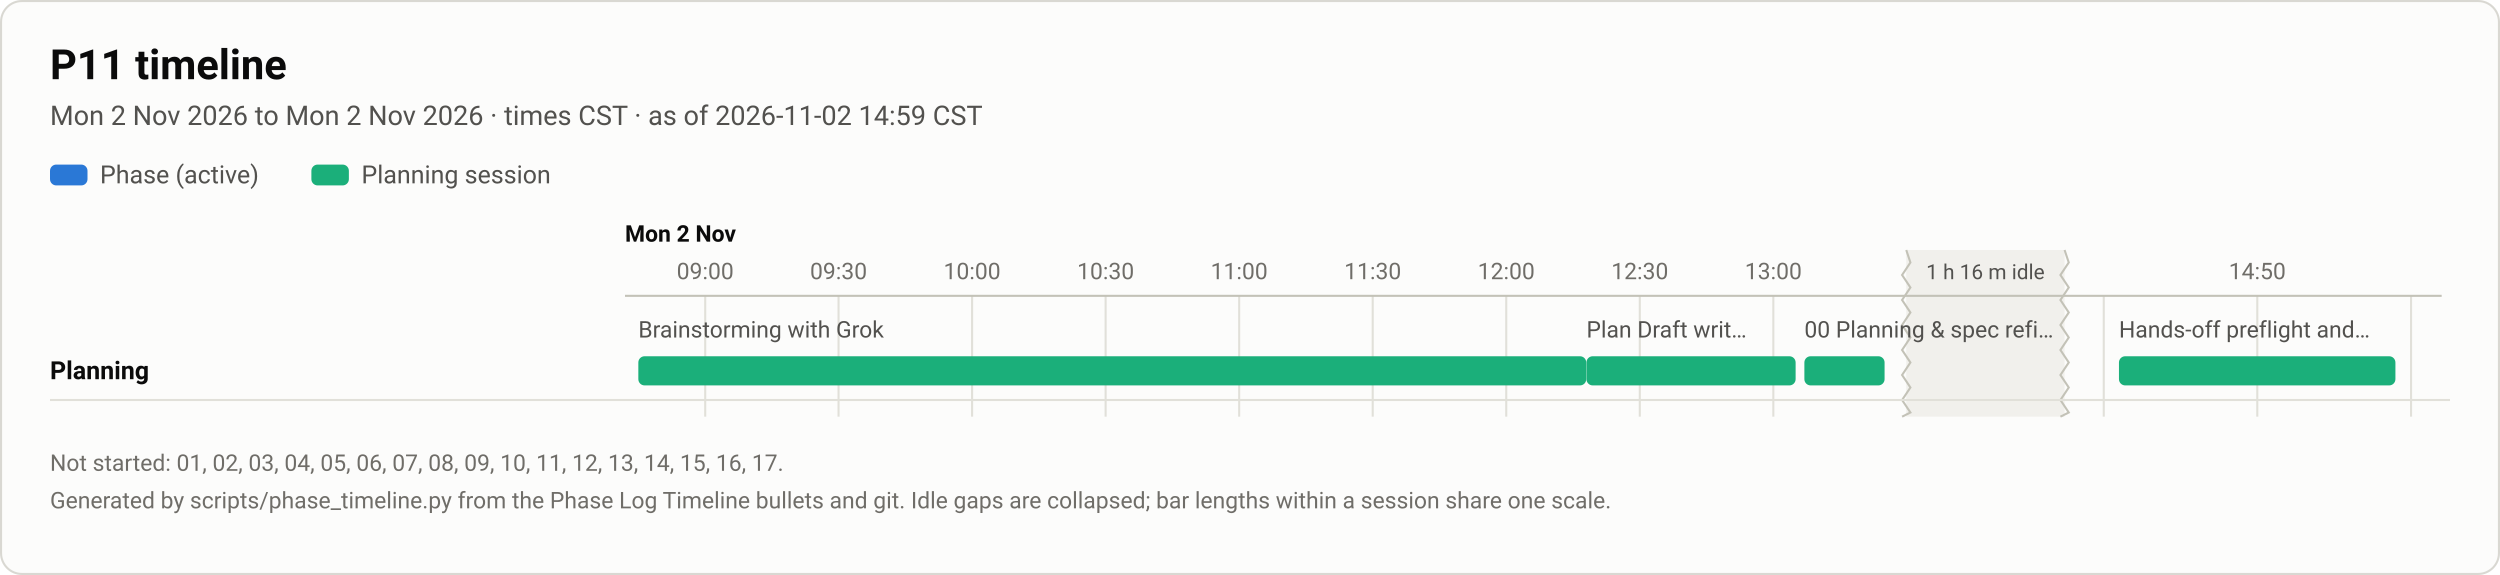
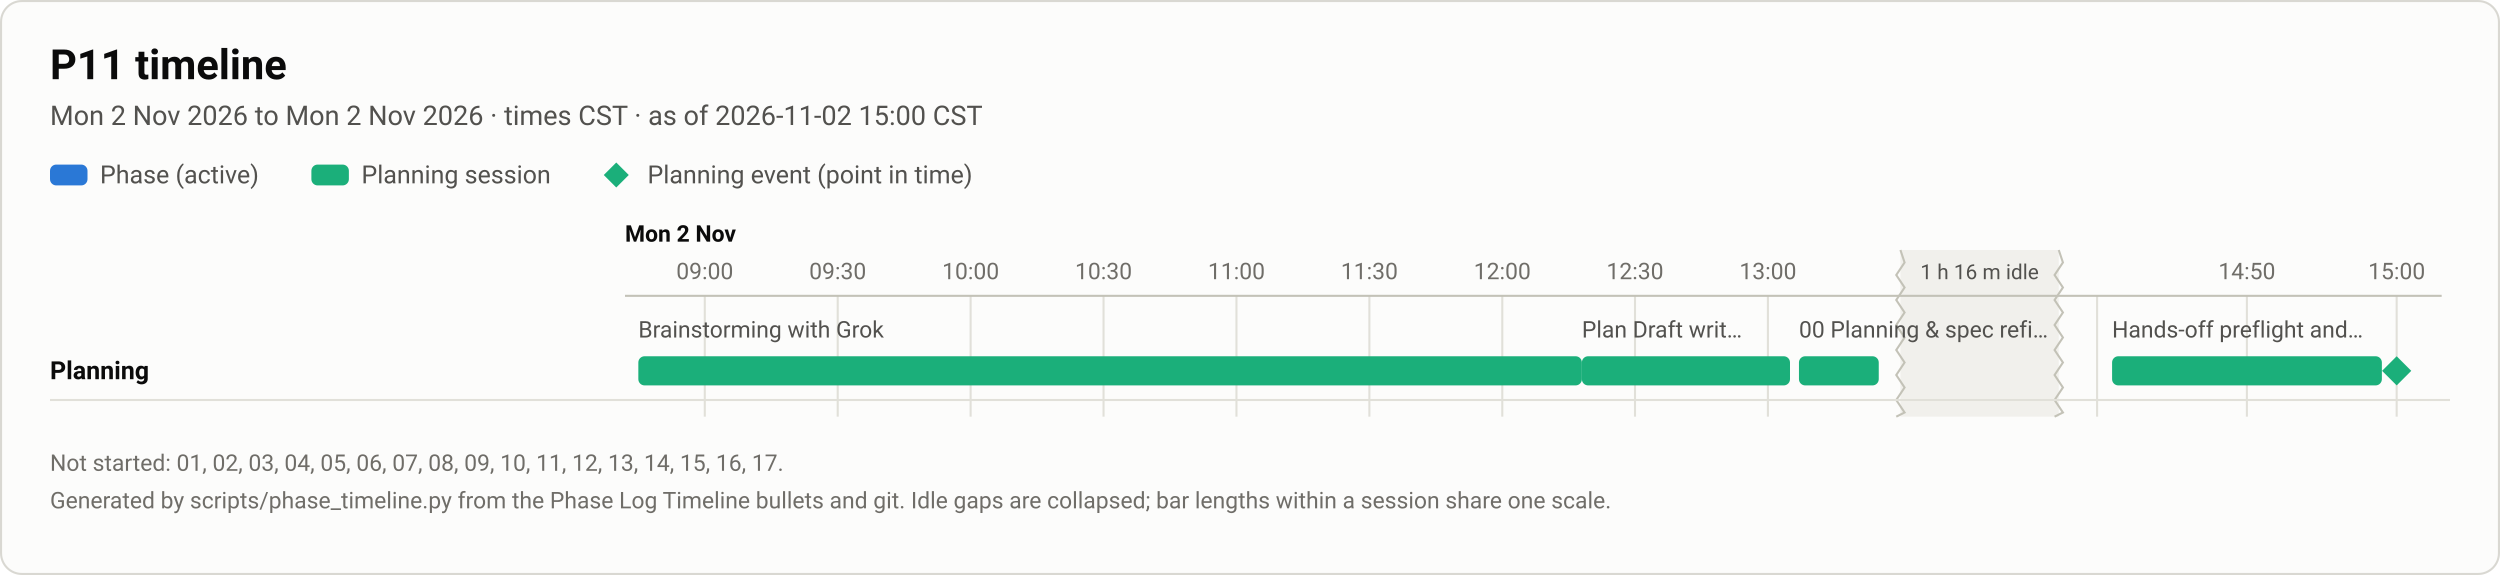
<svg xmlns="http://www.w3.org/2000/svg" width="1200" height="276" viewBox="0 0 1200 276" role="img" aria-labelledby="tl-title tl-desc" font-family="system-ui, -apple-system, &quot;Segoe UI&quot;, Roboto, sans-serif" data-timeline-format="1">
  <style>.card{fill:#fcfcfb;stroke:#d9d8d2}.t1{fill:#0b0b0b}.t2{fill:#52514e}.t3{fill:#6f6d68}.grid{stroke:#e1e0d9}.axis{stroke:#c3c2b7}.brk{fill:#f1f0ec}.brke{stroke:#c3c2b7;fill:none}.ph{fill:#2a78d6}.pl{fill:#1baf7a}.tail{stroke:#2a78d6}.tailpl{stroke:#1baf7a}.hb{fill:#fbe1d6}.hl{stroke:#eb6834}.wo{stroke:#eb6834;fill:none}.ap{stroke:#0b0b0b;fill:none}.sep{stroke:#e1e0d9}text{font-variant-numeric:tabular-nums}@media (prefers-color-scheme: dark){.card{fill:#1a1a19;stroke:#3a3a37}.t1{fill:#f0efec}.t2{fill:#c3c2b7}.t3{fill:#a3a19a}.grid{stroke:#2c2c2a}.axis{stroke:#4a4a46}.brk{fill:#262624}.brke{stroke:#4a4a46;fill:none}.ph{fill:#3987e5}.pl{fill:#199e70}.tail{stroke:#3987e5}.tailpl{stroke:#199e70}.hb{fill:#4a2a1c}.hl{stroke:#d95926}.wo{stroke:#d95926;fill:none}.ap{stroke:#f0efec;fill:none}.sep{stroke:#2c2c2a}}</style>
  <defs>
    <pattern id="tl-hatch" patternUnits="userSpaceOnUse" width="6" height="6" patternTransform="rotate(45)">
      <rect class="hb" width="6" height="6" />
      <line class="hl" x1="1.5" y1="0" x2="1.5" y2="6" stroke-width="2.4" />
    </pattern>
  </defs>
  <rect class="card" x="0.5" y="0.5" width="1199" height="275" rx="10" />
  <text class="t1" x="24" y="38" font-size="20" font-weight="600">P11 timeline</text>
-   <text class="t2" x="24" y="60" font-size="13">Mon 2 Nov 2026 to Mon 2 Nov 2026 · times CST · as of 2026-11-02 14:59 CST</text>
+   <text class="t2" x="24" y="60" font-size="13">Mon 2 Nov 2026 to Mon 2 Nov 2026 · times CST · as of 2026-11-02 15:00 CST</text>
  <rect class="ph" x="24.0" y="79" width="18" height="10" rx="3" />
  <text class="t2" x="48" y="88" font-size="12">Phase (active)</text>
  <rect class="pl" x="149.462" y="79" width="18" height="10" rx="3" />
  <text class="t2" x="173.5" y="88" font-size="12">Planning session</text>
+   <path class="pl" d="M295.8 78l6 6l-6 6l-6-6z" />
+   <text class="t2" x="310.8" y="88" font-size="12">Planning event (point in time)</text>
  <text class="t1" x="300" y="116" font-size="11" font-weight="600">Mon 2 Nov</text>
-   <line class="grid" x1="338.5" x2="338.5" y1="142" y2="200" stroke-width="1" />
-   <text class="t3" x="338.5" y="134" font-size="11" text-anchor="middle">09:00</text>
-   <line class="grid" x1="402.5" x2="402.5" y1="142" y2="200" stroke-width="1" />
-   <text class="t3" x="402.5" y="134" font-size="11" text-anchor="middle">09:30</text>
-   <line class="grid" x1="466.6" x2="466.6" y1="142" y2="200" stroke-width="1" />
-   <text class="t3" x="466.6" y="134" font-size="11" text-anchor="middle">10:00</text>
-   <line class="grid" x1="530.7" x2="530.7" y1="142" y2="200" stroke-width="1" />
-   <text class="t3" x="530.7" y="134" font-size="11" text-anchor="middle">10:30</text>
-   <line class="grid" x1="594.8" x2="594.8" y1="142" y2="200" stroke-width="1" />
-   <text class="t3" x="594.8" y="134" font-size="11" text-anchor="middle">11:00</text>
-   <line class="grid" x1="658.9" x2="658.9" y1="142" y2="200" stroke-width="1" />
-   <text class="t3" x="658.9" y="134" font-size="11" text-anchor="middle">11:30</text>
-   <line class="grid" x1="723" x2="723" y1="142" y2="200" stroke-width="1" />
-   <text class="t3" x="723" y="134" font-size="11" text-anchor="middle">12:00</text>
-   <line class="grid" x1="787.1" x2="787.1" y1="142" y2="200" stroke-width="1" />
-   <text class="t3" x="787.1" y="134" font-size="11" text-anchor="middle">12:30</text>
-   <line class="grid" x1="851.2" x2="851.2" y1="142" y2="200" stroke-width="1" />
-   <text class="t3" x="851.2" y="134" font-size="11" text-anchor="middle">13:00</text>
-   <rect class="brk" x="915" y="120" width="76" height="80" />
-   <path class="brke" stroke-width="1" d="M915 120L917 126L913 132L917 138L913 144L917 150L913 156L917 162L913 168L917 174L913 180L917 186L913 192L917 198L913 200" />
-   <path class="brke" stroke-width="1" d="M991 120L993 126L989 132L993 138L989 144L993 150L989 156L993 162L989 168L993 174L989 180L993 186L989 192L993 198L989 200" />
-   <text class="t2" x="953" y="134" font-size="10" text-anchor="middle">1 h 16 m idle</text>
-   <line class="grid" x1="1009.8" x2="1009.8" y1="142" y2="200" stroke-width="1" />
-   <line class="grid" x1="1083.5" x2="1083.5" y1="142" y2="200" stroke-width="1" />
-   <text class="t3" x="1083.5" y="134" font-size="11" text-anchor="middle">14:50</text>
-   <line class="grid" x1="1157.3" x2="1157.3" y1="142" y2="200" stroke-width="1" />
+   <line class="grid" x1="338.3" x2="338.3" y1="142" y2="200" stroke-width="1" />
+   <text class="t3" x="338.3" y="134" font-size="11" text-anchor="middle">09:00</text>
+   <line class="grid" x1="402.1" x2="402.1" y1="142" y2="200" stroke-width="1" />
+   <text class="t3" x="402.1" y="134" font-size="11" text-anchor="middle">09:30</text>
+   <line class="grid" x1="465.9" x2="465.9" y1="142" y2="200" stroke-width="1" />
+   <text class="t3" x="465.9" y="134" font-size="11" text-anchor="middle">10:00</text>
+   <line class="grid" x1="529.7" x2="529.7" y1="142" y2="200" stroke-width="1" />
+   <text class="t3" x="529.7" y="134" font-size="11" text-anchor="middle">10:30</text>
+   <line class="grid" x1="593.5" x2="593.5" y1="142" y2="200" stroke-width="1" />
+   <text class="t3" x="593.5" y="134" font-size="11" text-anchor="middle">11:00</text>
+   <line class="grid" x1="657.3" x2="657.3" y1="142" y2="200" stroke-width="1" />
+   <text class="t3" x="657.3" y="134" font-size="11" text-anchor="middle">11:30</text>
+   <line class="grid" x1="721.1" x2="721.1" y1="142" y2="200" stroke-width="1" />
+   <text class="t3" x="721.1" y="134" font-size="11" text-anchor="middle">12:00</text>
+   <line class="grid" x1="784.8" x2="784.8" y1="142" y2="200" stroke-width="1" />
+   <text class="t3" x="784.8" y="134" font-size="11" text-anchor="middle">12:30</text>
+   <line class="grid" x1="848.6" x2="848.6" y1="142" y2="200" stroke-width="1" />
+   <text class="t3" x="848.6" y="134" font-size="11" text-anchor="middle">13:00</text>
+   <rect class="brk" x="912.2" y="120" width="76" height="80" />
+   <path class="brke" stroke-width="1" d="M912.2 120L914.2 126L910.2 132L914.2 138L910.2 144L914.2 150L910.2 156L914.2 162L910.2 168L914.2 174L910.2 180L914.2 186L910.2 192L914.2 198L910.2 200" />
+   <path class="brke" stroke-width="1" d="M988.2 120L990.2 126L986.2 132L990.2 138L986.2 144L990.2 150L986.2 156L990.2 162L986.2 168L990.2 174L986.2 180L990.2 186L986.2 192L990.2 198L986.2 200" />
+   <text class="t2" x="950.2" y="134" font-size="10" text-anchor="middle">1 h 16 m idle</text>
+   <line class="grid" x1="1006.6" x2="1006.6" y1="142" y2="200" stroke-width="1" />
+   <line class="grid" x1="1078.5" x2="1078.5" y1="142" y2="200" stroke-width="1" />
+   <text class="t3" x="1078.5" y="134" font-size="11" text-anchor="middle">14:50</text>
+   <line class="grid" x1="1150.4" x2="1150.4" y1="142" y2="200" stroke-width="1" />
+   <text class="t3" x="1150.4" y="134" font-size="11" text-anchor="middle">15:00</text>
  <line class="axis" x1="300" x2="1172" y1="142" y2="142" stroke-width="1" />
  <text class="t1" x="24" y="182" font-size="12" font-weight="600">Planning</text>
  <g id="tl-plan1">
-     <rect class="pl" x="306.4" y="171" width="455" height="14" rx="3" />
+     <rect class="pl" x="306.4" y="171" width="452.9" height="14" rx="3" />
  </g>
  <text class="t2" x="306.4" y="162" font-size="11">Brainstorming with Grok</text>
  <g id="tl-plan2">
-     <rect class="pl" x="761.5" y="171" width="100.4" height="14" rx="3" />
+     <rect class="pl" x="759.3" y="171" width="99.9" height="14" rx="3" />
  </g>
-   <text class="t2" x="761.5" y="162" font-size="11">Plan Draft writ…</text>
+   <text class="t2" x="759.3" y="162" font-size="11">Plan Draft writ…</text>
  <g id="tl-p00">
-     <rect class="pl" x="866.1" y="171" width="38.5" height="14" rx="3" />
+     <rect class="pl" x="863.5" y="171" width="38.3" height="14" rx="3" />
  </g>
-   <text class="t2" x="866.1" y="162" font-size="11">00 Planning &amp; spec refi…</text>
+   <text class="t2" x="863.5" y="162" font-size="11">00 Planning &amp; spec refi…</text>
  <g id="tl-plan3">
-     <rect class="pl" x="1017.1" y="171" width="132.7" height="14" rx="3" />
+     <rect class="pl" x="1013.8" y="171" width="129.5" height="14" rx="3" />
  </g>
-   <text class="t2" x="1017.1" y="162" font-size="11">Hands-off preflight and…</text>
+   <text class="t2" x="1013.8" y="162" font-size="11">Hands-off preflight and…</text>
+   <g id="tl-pf-13ee0d5">
+     <path class="pl" d="M1150.4 171l7 7l-7 7l-7-7z" />
+   </g>
  <line class="sep" x1="24" x2="1176" y1="192" y2="192" stroke-width="1" />
  <text class="t3" x="24" y="226" font-size="11">Not started: 01, 02, 03, 04, 05, 06, 07, 08, 09, 10, 11, 12, 13, 14, 15, 16, 17.</text>
  <text class="t3" x="24" y="244" font-size="11">Generated by scripts/phase_timeline.py from the Phase Log Timeline bullets and git. Idle gaps are collapsed; bar lengths within a session share one scale.</text>
</svg>
